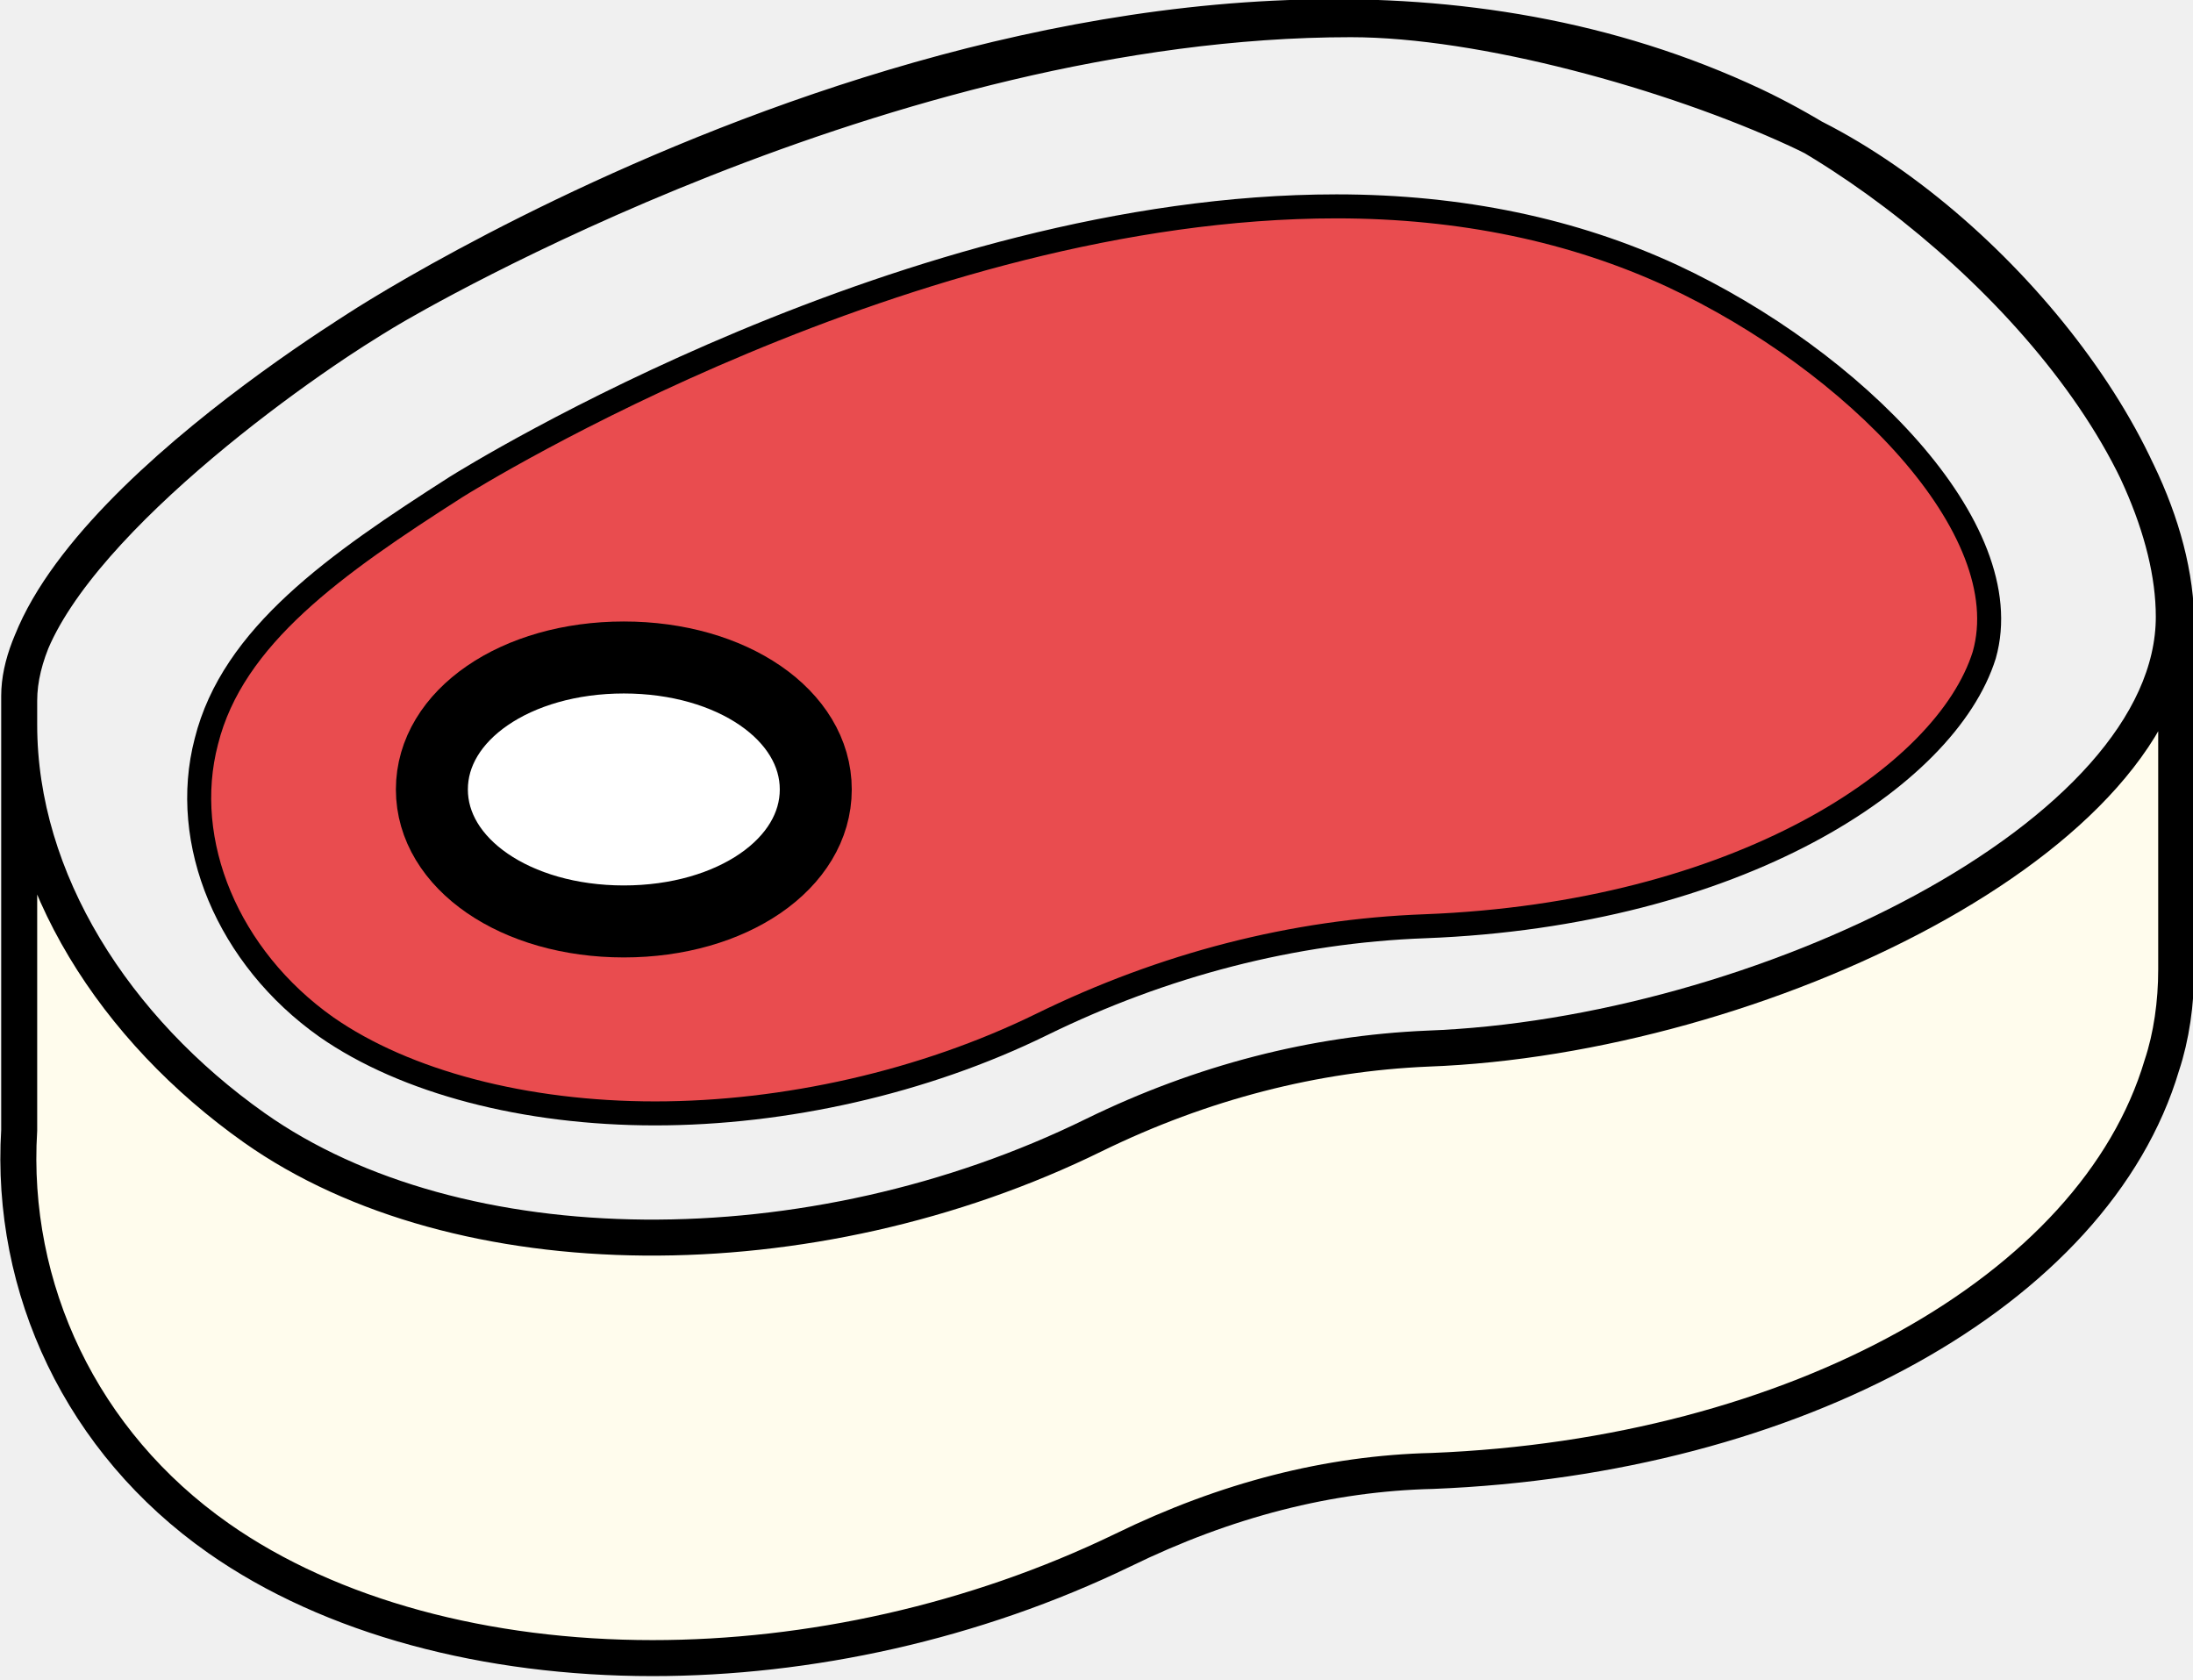
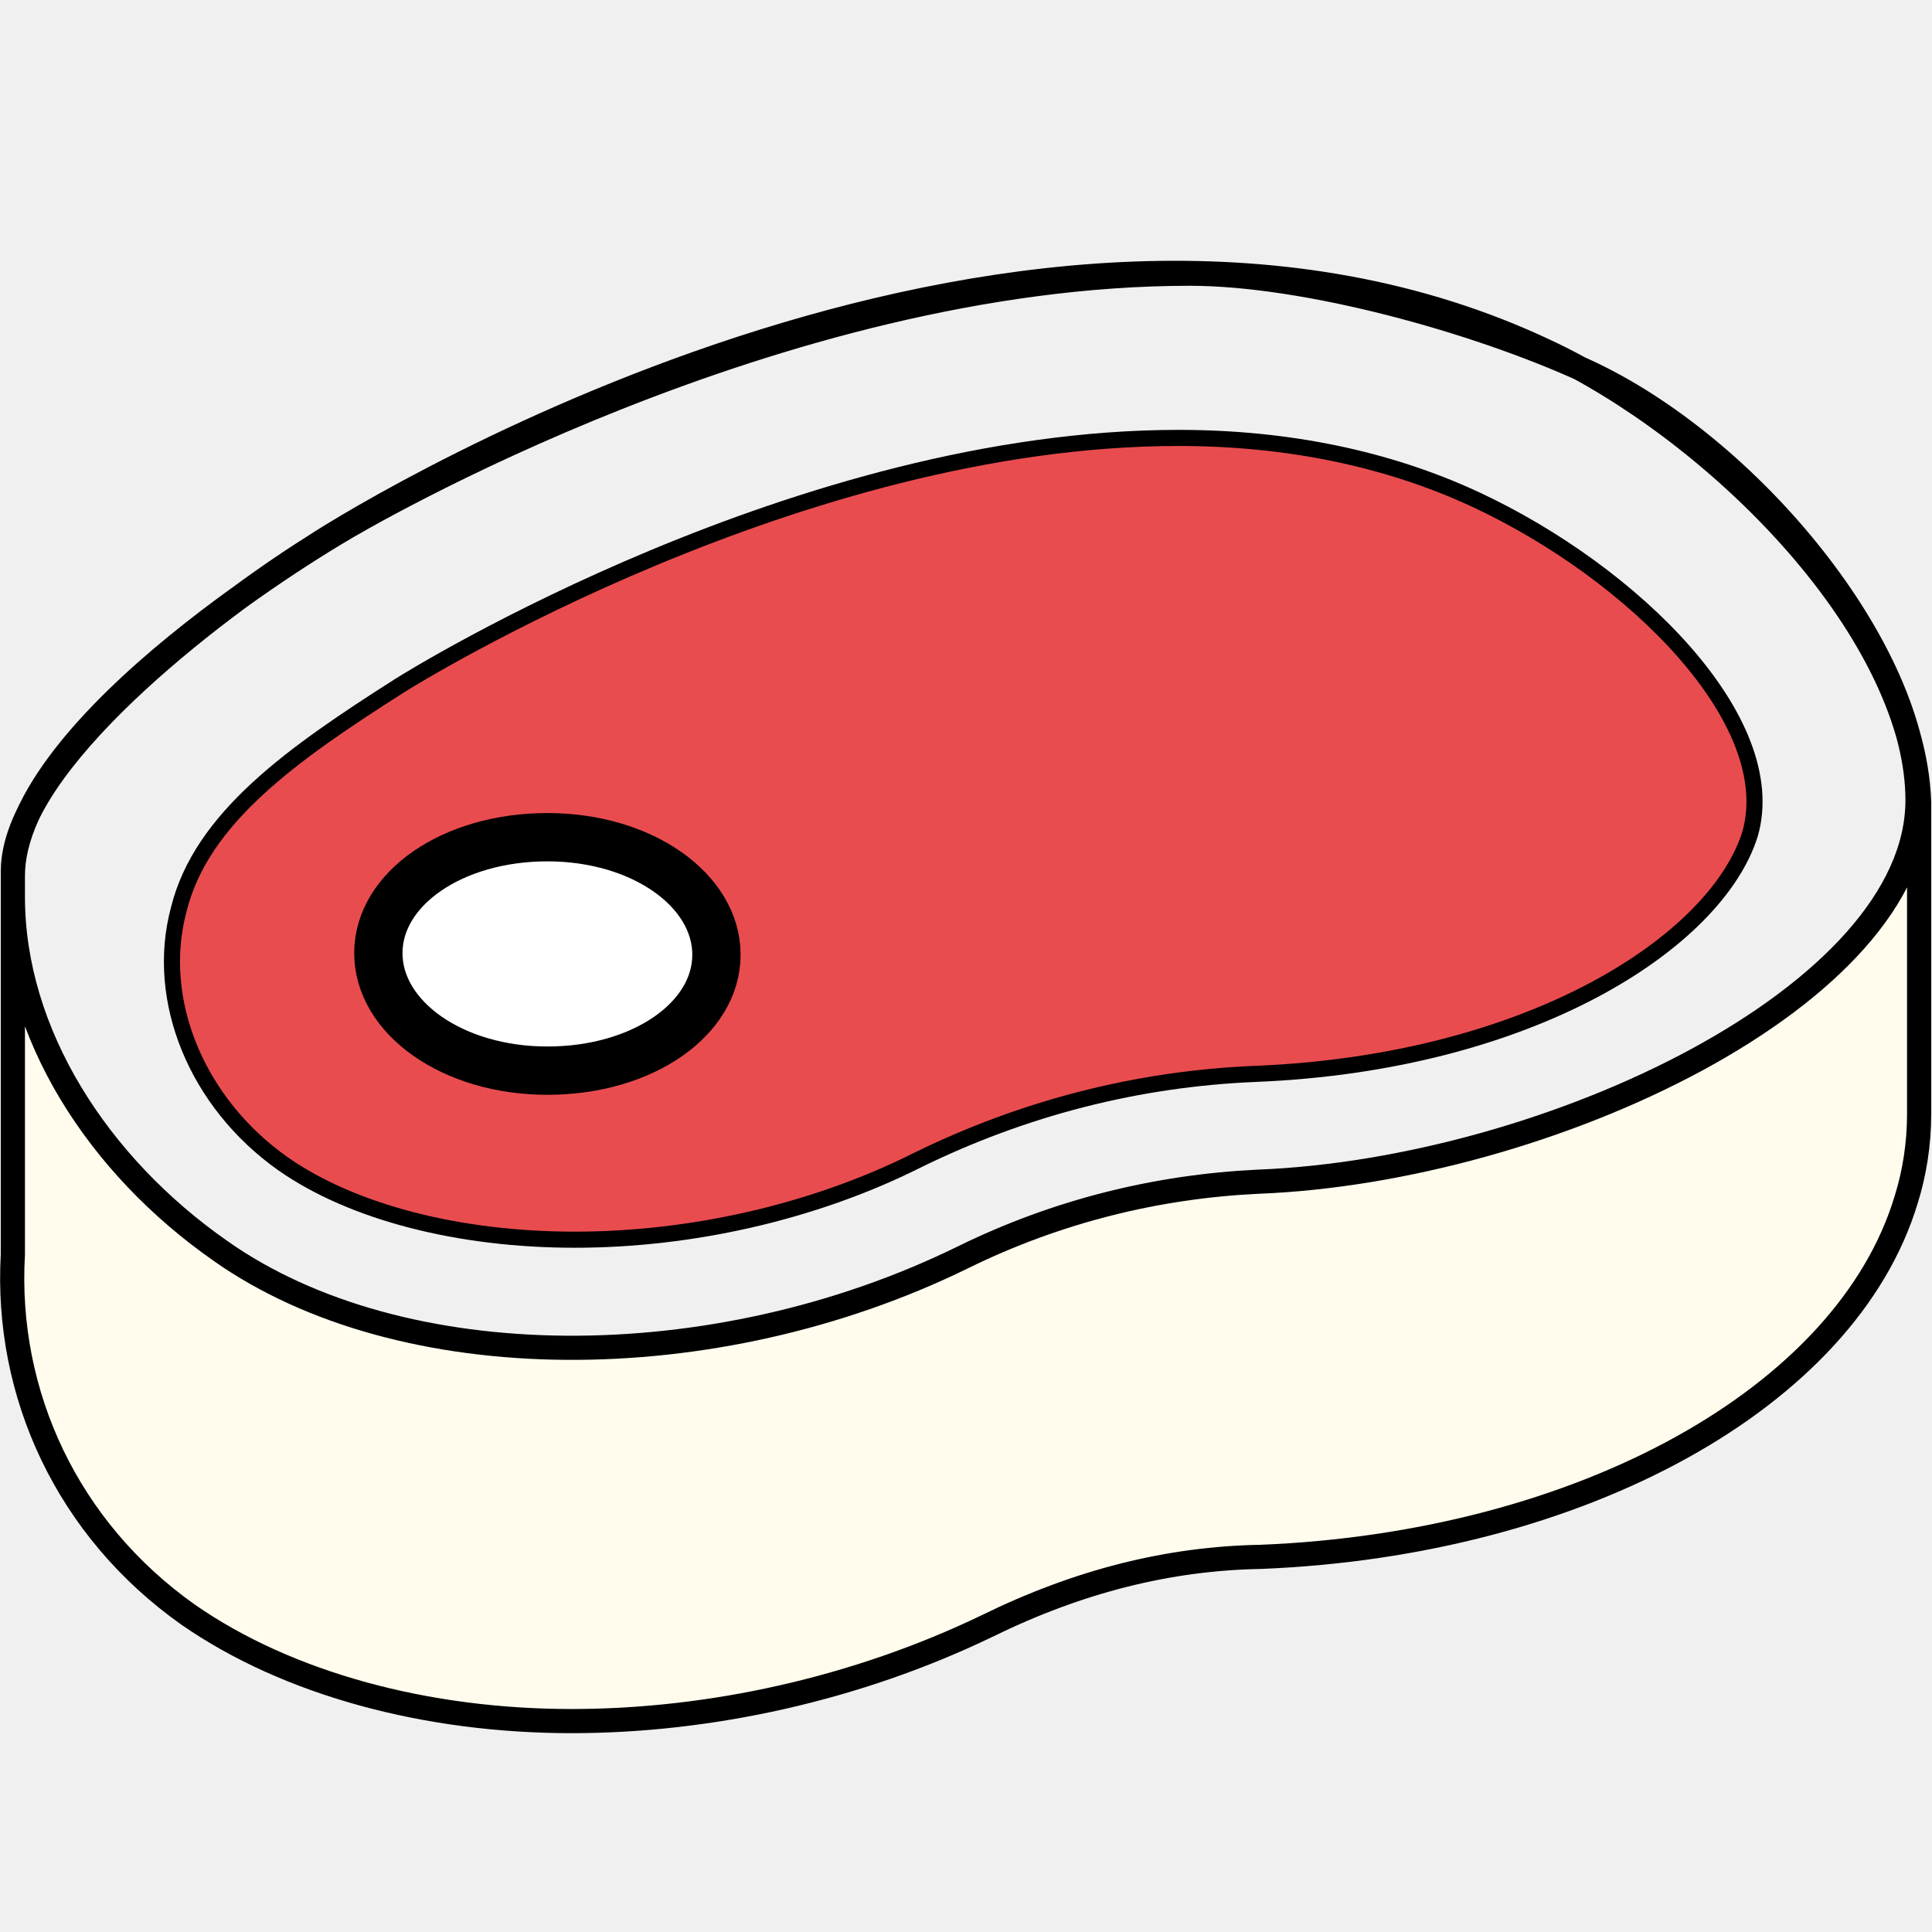
- <svg xmlns="http://www.w3.org/2000/svg" version="1.1" id="Ebene_1" x="0px" y="0px" viewBox="0 0 91.4 70" style="enable-background:new 0 0 91.4 70;" xml:space="preserve">
+ <svg xmlns="http://www.w3.org/2000/svg" version="1.1" id="Ebene_1" x="0px" y="0px" viewBox="0 0 120 120" style="enable-background:new 0 0 120 120;" xml:space="preserve">
  <g>
-     <path style="fill:#FFFCED;stroke:#000000;stroke-width:1.5;stroke-miterlimit:10;" d="M73.1,4.4C48.9-7,18.3,11.5,14.9,13.7   C10.2,16.7,0.8,23.9,0.8,29c0,1.8,0,18.1,0,18.1c-0.4,6.6,2.6,13,8.3,17c4.7,3.3,11.2,5,18.1,5c6.5,0,13.4-1.5,19.6-4.5   c4.3-2.1,8.6-3.2,12.9-3.3c15.1-0.6,27.6-7.5,30.4-16.9c0.4-1.2,0.6-2.6,0.6-4V25.7C90.4,17.2,80.7,8,73.1,4.4L73.1,4.4z M0.8,29.2   c0-7.3,15.4-16.3,15.4-16.3c1-0.6,20.7-12.1,40.1-12.1c5.5,0,13.4,2.2,18.6,4.6C82.7,9,90.6,18.6,90.6,25.7   c0,9.2-17.4,17.5-31.1,18c-4.7,0.2-9.4,1.4-13.9,3.6c-11.8,5.8-26.5,5.7-35-0.3c-5.8-4.1-9.8-10.3-9.8-16.8L0.8,29.2z" />
-     <path style="fill:#E94C4F;stroke:#000000;stroke-miterlimit:10;" d="M13.6,42.8c3.3,2.3,8.3,3.6,13.7,3.6s11.2-1.3,16.1-3.7   c5.1-2.5,10.5-3.9,16-4.1c13-0.5,21.7-6.2,23.3-11.3c1.5-5.3-5.5-12.3-13-15.8c-4.1-1.9-8.8-2.9-14-2.9C37.9,8.6,19.8,19.8,19,20.3   c-5,3.2-9.3,6.2-10.4,10.6C7.5,35.1,9.5,39.9,13.6,42.8L13.6,42.8z" />
-     <path style="fill:#FFFFFF;stroke:#000000;stroke-width:3;stroke-miterlimit:10;" d="M26,38.4c4.5,0,8-2.4,8-5.5s-3.5-5.5-8-5.5   s-8,2.4-8,5.5S21.5,38.4,26,38.4z" />
+     <path style="fill:#FFFCED;stroke:#000000;stroke-width:1.5;stroke-miterlimit:10;" d="M96,21.8C64.2,6.8,23.8,31.1,19.4,34   C13.2,37.9,0.8,47.4,0.8,54.1c0,2.4,0,23.8,0,23.8C0.3,86.6,4.2,95,11.7,100.3c6.2,4.3,14.8,6.6,23.8,6.6c8.6,0,17.7-2,25.8-5.9   c5.7-2.8,11.3-4.2,17-4.3c19.9-0.8,36.4-9.9,40.1-22.2c0.5-1.6,0.8-3.4,0.8-5.3V49.8C118.8,38.6,106.1,26.5,96,21.8L96,21.8z    M0.8,54.4C0.8,44.8,21.1,33,21.1,33C22.4,32.2,48.3,17,73.9,17c7.2,0,17.7,2.9,24.5,6c10.3,4.7,20.7,17.4,20.7,26.7   c0,12.1-22.9,23-41,23.7c-6.2,0.3-12.4,1.8-18.3,4.7c-15.5,7.6-34.9,7.5-46.1-0.4C6.1,72.4,0.8,64.2,0.8,55.7L0.8,54.4z" />
+     <path style="fill:#E94C4F;stroke:#000000;stroke-miterlimit:10;" d="M17.6,72.3c4.3,3,10.9,4.7,18.1,4.7s14.8-1.7,21.2-4.9   c6.7-3.3,13.8-5.1,21.1-5.4c17.1-0.7,28.6-8.2,30.7-14.9c2-7-7.2-16.2-17.1-20.8c-5.4-2.5-11.6-3.8-18.4-3.8   c-23.5,0-47.3,14.7-48.4,15.4c-6.6,4.2-12.3,8.2-13.7,13.9C9.6,62.1,12.2,68.5,17.6,72.3L17.6,72.3z" />
+     <path style="fill:#FFFFFF;stroke:#000000;stroke-width:3;stroke-miterlimit:10;" d="M34,66.5c5.9,0,10.5-3.2,10.5-7.2   S39.9,52,34,52s-10.5,3.2-10.5,7.2S28.1,66.5,34,66.5z" />
  </g>
</svg>
